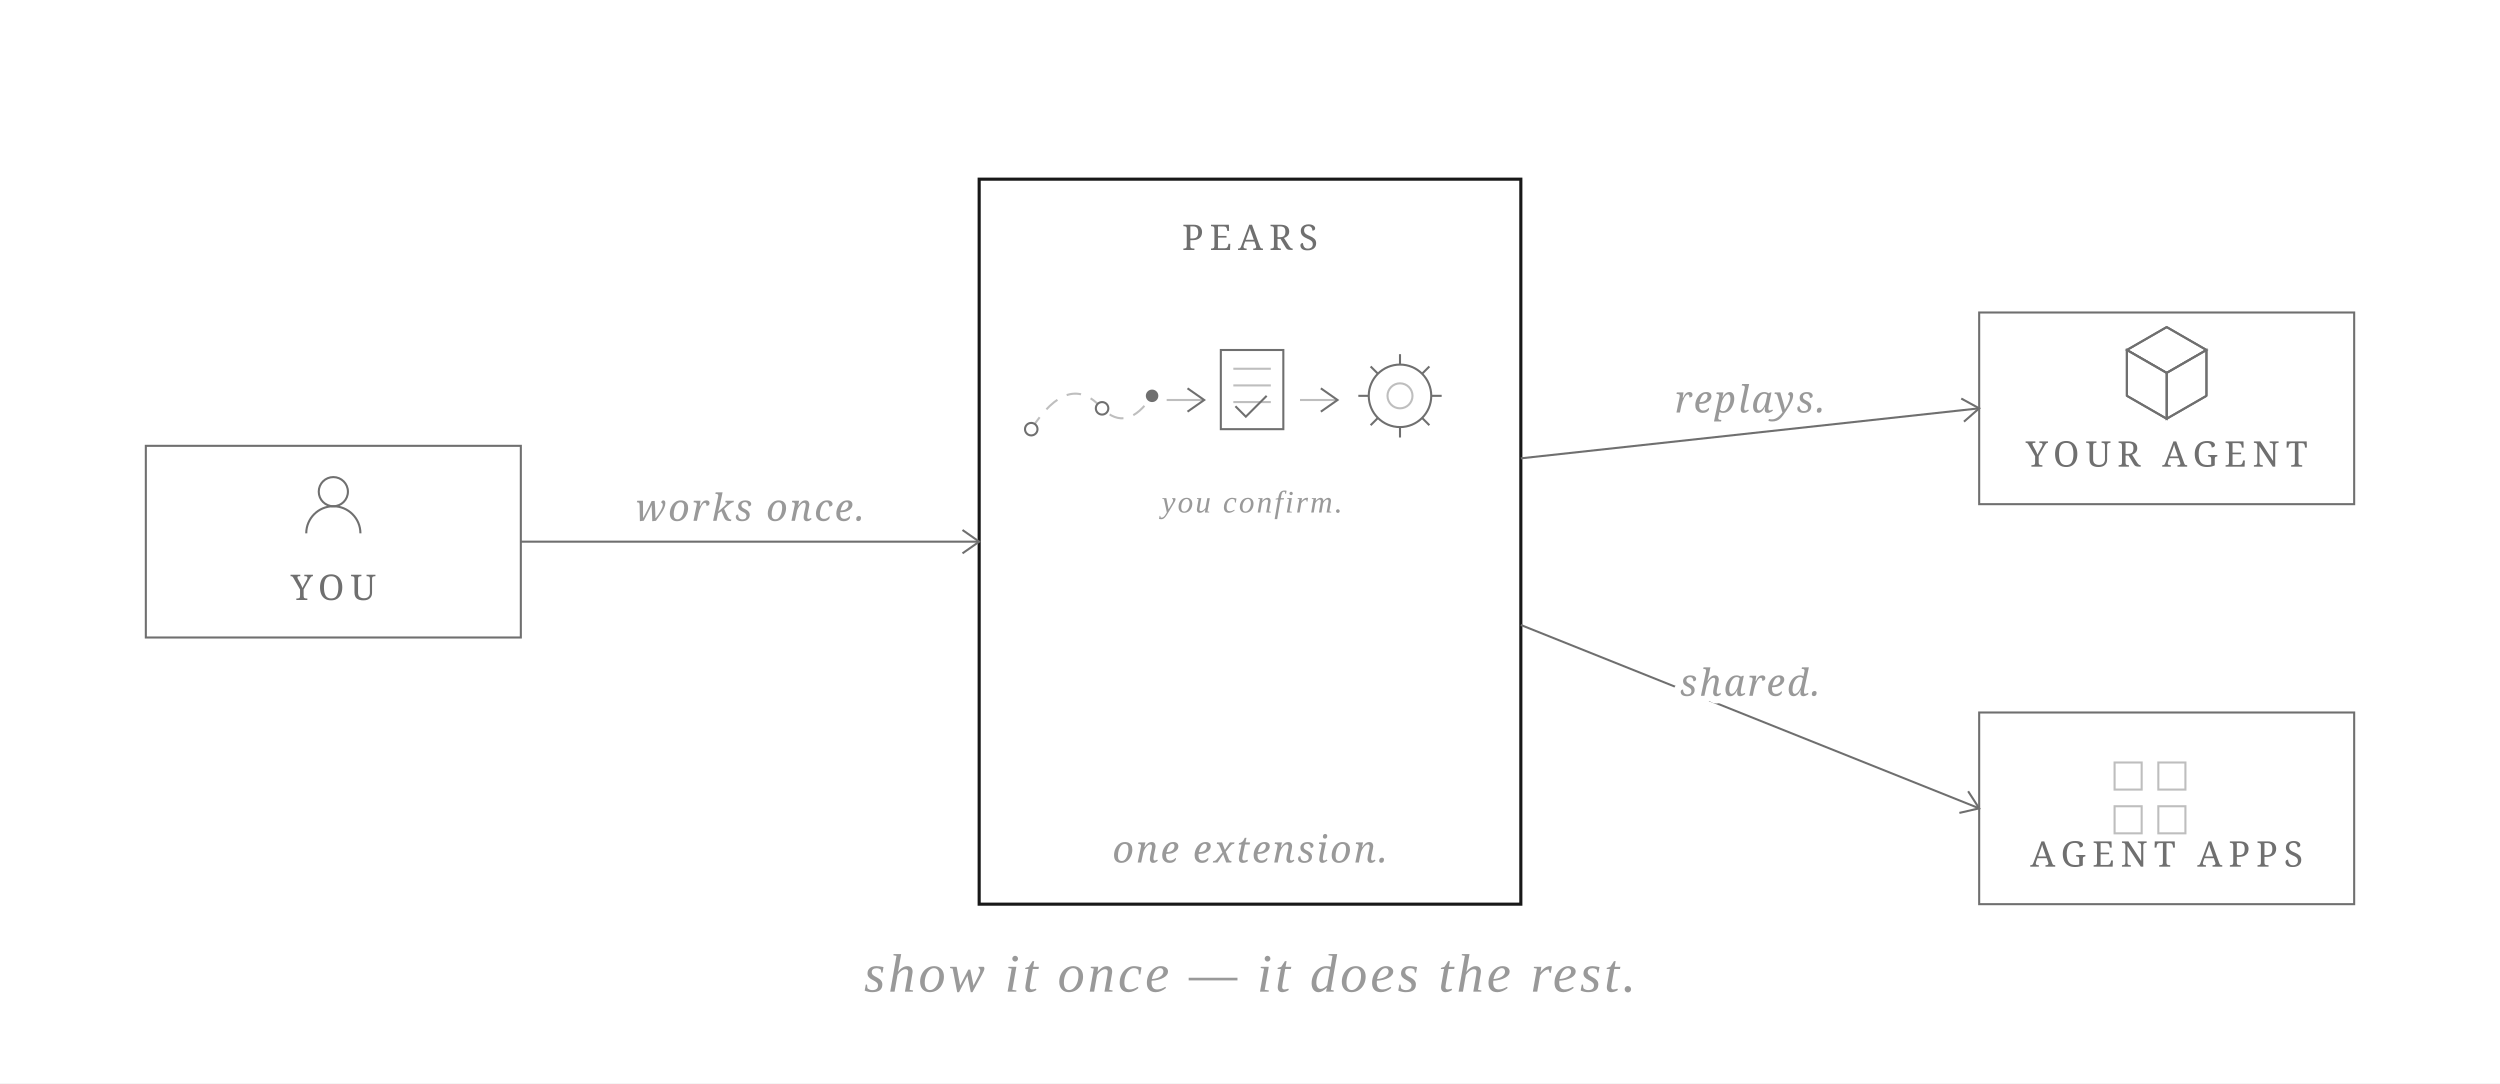
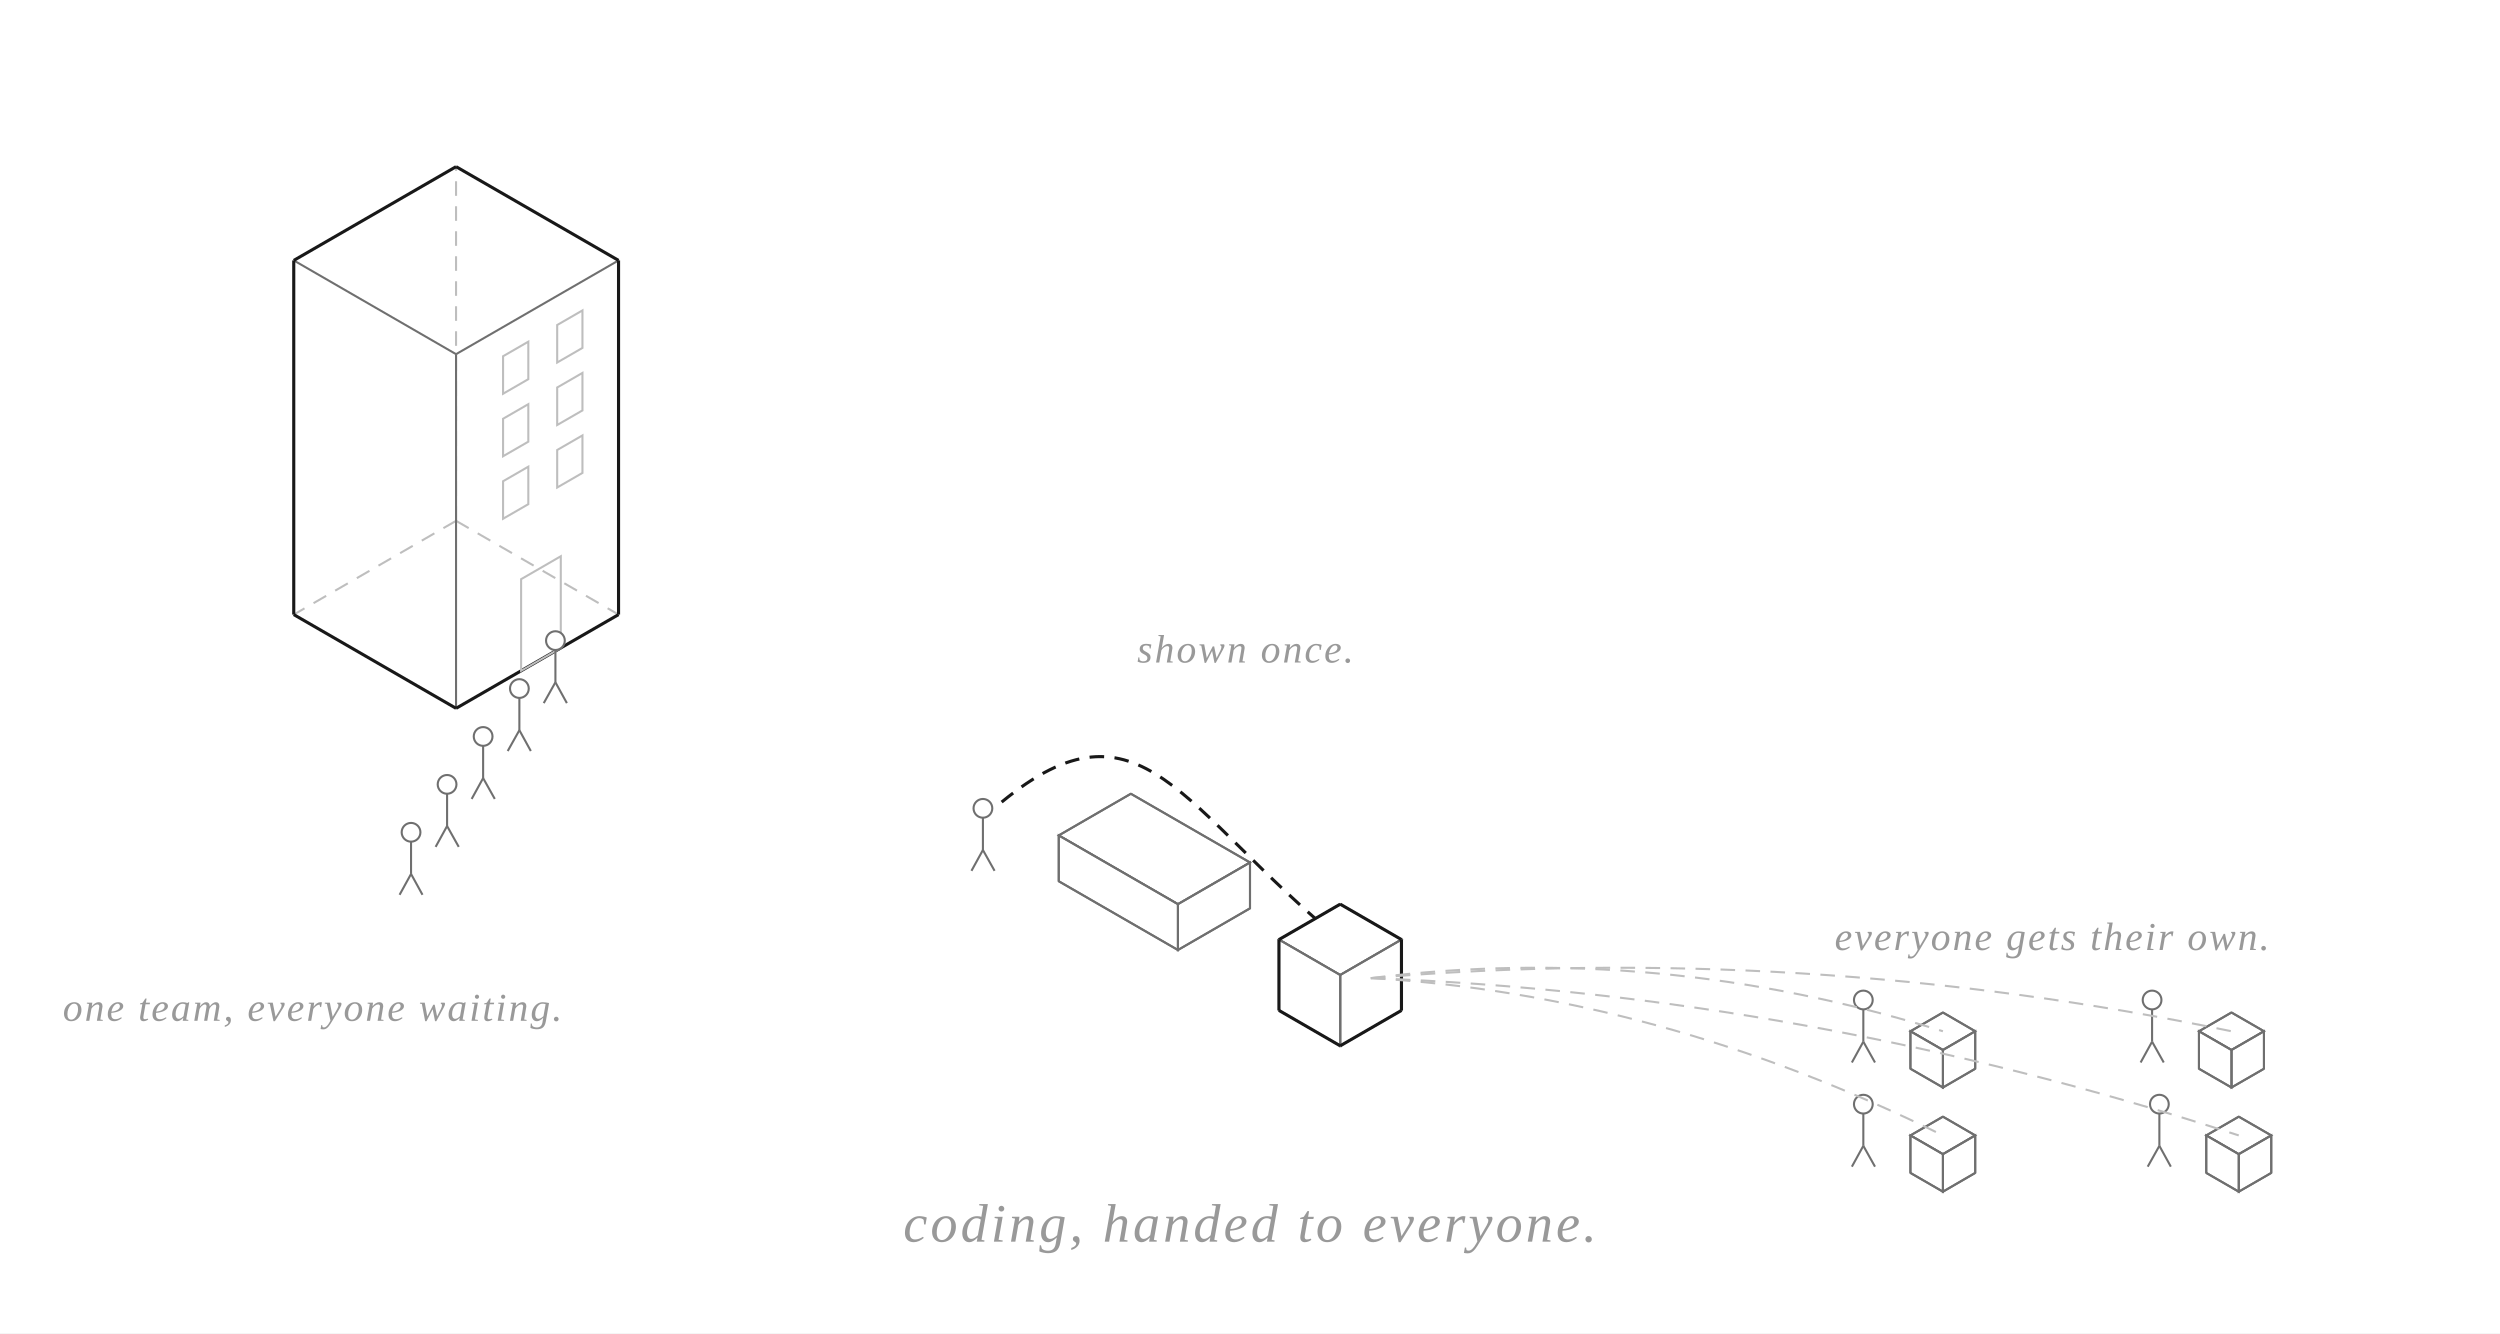
- <svg xmlns="http://www.w3.org/2000/svg" viewBox="0 0 1200 520" width="1200" height="520" role="img">
+ <svg xmlns="http://www.w3.org/2000/svg" viewBox="0 0 1200 640" width="1200" height="640" role="img">
  <style>line,rect,circle,ellipse,path,polyline,polygon{vector-effect:non-scaling-stroke}</style>
-   <rect x="0" y="0" width="1200" height="520" fill="#FFFFFF" />
-   <rect x="70" y="214" width="180" height="92" fill="#FFFFFF" stroke="#6F6F6F" stroke-width="1" />
-   <text x="160.0" y="288" text-anchor="middle" font-family="Garamond, 'EB Garamond', Georgia, serif" font-size="17" letter-spacing="3" paint-order="stroke" stroke="#FFFFFF" stroke-width="7" stroke-linejoin="round" fill="#6F6F6F">YOU</text>
-   <circle cx="160.0" cy="236" r="7" fill="#FFFFFF" stroke="#6F6F6F" stroke-width="1" />
-   <path d="M 147.0 256 A 13 13 0 0 1 173.0 256" fill="none" stroke="#6F6F6F" stroke-width="1" />
-   <rect x="470" y="86" width="260" height="348" fill="#FFFFFF" stroke="#181818" stroke-width="1.5" />
-   <text x="600.0" y="120" text-anchor="middle" font-family="Garamond, 'EB Garamond', Georgia, serif" font-size="17" letter-spacing="3" paint-order="stroke" stroke="#FFFFFF" stroke-width="7" stroke-linejoin="round" fill="#6F6F6F">PEARS</text>
-   <text x="600.0" y="414" text-anchor="middle" font-family="Garamond, 'EB Garamond', Georgia, serif" font-style="italic" font-size="18" letter-spacing="1" paint-order="stroke" stroke="#FFFFFF" stroke-width="7" stroke-linejoin="round" fill="#999999">one extension.</text>
-   <path d="M 495 206 Q 513 178 529 196 Q 541 208 553 190" fill="none" stroke="#BEBEBE" stroke-width="1" stroke-dasharray="7 5" />
-   <circle cx="495" cy="206" r="3" fill="#FFFFFF" stroke="#6F6F6F" stroke-width="1" />
-   <circle cx="529" cy="196" r="3" fill="#FFFFFF" stroke="#6F6F6F" stroke-width="1" />
-   <circle cx="553" cy="190" r="3" fill="#6F6F6F" />
-   <line x1="560" y1="192" x2="578" y2="192" fill="none" stroke="#BEBEBE" stroke-width="1" />
-   <path d="M 570 197.6 L 578 192 L 570 186.4" fill="none" stroke="#6F6F6F" stroke-width="1" />
-   <rect x="586" y="168" width="30" height="38" fill="#FFFFFF" stroke="#6F6F6F" stroke-width="1" />
-   <line x1="592" y1="177" x2="610" y2="177" fill="none" stroke="#BEBEBE" stroke-width="1" />
-   <line x1="592" y1="185" x2="610" y2="185" fill="none" stroke="#BEBEBE" stroke-width="1" />
-   <line x1="592" y1="193" x2="610" y2="193" fill="none" stroke="#BEBEBE" stroke-width="1" />
-   <path d="M 593 195 L 598 200 L 608 190" fill="none" stroke="#6F6F6F" stroke-width="1" />
-   <line x1="624" y1="192" x2="642" y2="192" fill="none" stroke="#BEBEBE" stroke-width="1" />
-   <path d="M 634 197.6 L 642 192 L 634 186.4" fill="none" stroke="#6F6F6F" stroke-width="1" />
-   <circle cx="672" cy="190" r="15" fill="#FFFFFF" stroke="#6F6F6F" stroke-width="1" />
-   <circle cx="672" cy="190" r="6" fill="none" stroke="#BEBEBE" stroke-width="1" />
-   <line x1="687" y1="190" x2="692" y2="190" fill="none" stroke="#6F6F6F" stroke-width="1" />
-   <line x1="682.6" y1="200.6" x2="686.1" y2="204.1" fill="none" stroke="#6F6F6F" stroke-width="1" />
-   <line x1="672" y1="205" x2="672" y2="210" fill="none" stroke="#6F6F6F" stroke-width="1" />
-   <line x1="661.4" y1="200.6" x2="657.9" y2="204.1" fill="none" stroke="#6F6F6F" stroke-width="1" />
-   <line x1="657" y1="190" x2="652" y2="190" fill="none" stroke="#6F6F6F" stroke-width="1" />
-   <line x1="661.4" y1="179.4" x2="657.9" y2="175.9" fill="none" stroke="#6F6F6F" stroke-width="1" />
-   <line x1="672" y1="175" x2="672" y2="170" fill="none" stroke="#6F6F6F" stroke-width="1" />
-   <line x1="682.6" y1="179.4" x2="686.1" y2="175.9" fill="none" stroke="#6F6F6F" stroke-width="1" />
-   <text x="601" y="246" text-anchor="middle" font-family="Garamond, 'EB Garamond', Georgia, 'Times New Roman', serif" font-style="italic" font-size="15" letter-spacing="1" paint-order="stroke" stroke="#FFFFFF" stroke-width="8" stroke-linejoin="round" fill="#999999">you confirm.</text>
-   <rect x="950" y="150" width="180" height="92" fill="#FFFFFF" stroke="#6F6F6F" stroke-width="1" />
-   <text x="1040.0" y="224" text-anchor="middle" font-family="Garamond, 'EB Garamond', Georgia, serif" font-size="17" letter-spacing="3" paint-order="stroke" stroke="#FFFFFF" stroke-width="7" stroke-linejoin="round" fill="#6F6F6F">YOUR AGENT</text>
-   <polygon points="1040,157 1059.1,168 1040,179 1020.9,168" fill="#FFFFFF" stroke="#6F6F6F" stroke-width="1" />
-   <polygon points="1059.1,190 1040,201 1040,179 1059.1,168" fill="#FFFFFF" stroke="#6F6F6F" stroke-width="1" />
-   <polygon points="1020.9,190 1040,201 1040,179 1020.9,168" fill="#FFFFFF" stroke="#6F6F6F" stroke-width="1" />
-   <line x1="1040" y1="201" x2="1040" y2="179" fill="none" stroke="#6F6F6F" stroke-width="1" />
-   <line x1="1059.1" y1="168" x2="1040" y2="179" fill="none" stroke="#6F6F6F" stroke-width="1" />
-   <line x1="1020.9" y1="168" x2="1040" y2="179" fill="none" stroke="#6F6F6F" stroke-width="1" />
-   <line x1="1059.1" y1="190" x2="1040" y2="201" fill="none" stroke="#6F6F6F" stroke-width="1" />
-   <line x1="1020.9" y1="190" x2="1040" y2="201" fill="none" stroke="#6F6F6F" stroke-width="1" />
-   <line x1="1040" y1="157" x2="1059.1" y2="168" fill="none" stroke="#6F6F6F" stroke-width="1" />
-   <line x1="1040" y1="157" x2="1020.9" y2="168" fill="none" stroke="#6F6F6F" stroke-width="1" />
-   <line x1="1059.1" y1="190" x2="1059.1" y2="168" fill="none" stroke="#6F6F6F" stroke-width="1" />
-   <line x1="1020.9" y1="190" x2="1020.9" y2="168" fill="none" stroke="#6F6F6F" stroke-width="1" />
-   <rect x="950" y="342" width="180" height="92" fill="#FFFFFF" stroke="#6F6F6F" stroke-width="1" />
-   <text x="1040.0" y="416" text-anchor="middle" font-family="Garamond, 'EB Garamond', Georgia, serif" font-size="17" letter-spacing="3" paint-order="stroke" stroke="#FFFFFF" stroke-width="7" stroke-linejoin="round" fill="#6F6F6F">AGENT APPS</text>
-   <rect x="1015.0" y="366" width="13" height="13" fill="#FFFFFF" stroke="#BEBEBE" stroke-width="1" />
-   <rect x="1036.0" y="366" width="13" height="13" fill="#FFFFFF" stroke="#BEBEBE" stroke-width="1" />
-   <rect x="1015.0" y="387" width="13" height="13" fill="#FFFFFF" stroke="#BEBEBE" stroke-width="1" />
-   <rect x="1036.0" y="387" width="13" height="13" fill="#FFFFFF" stroke="#BEBEBE" stroke-width="1" />
-   <line x1="250" y1="260" x2="470" y2="260" fill="none" stroke="#6F6F6F" stroke-width="1" />
-   <path d="M 462 265.6 L 470 260 L 462 254.4" fill="none" stroke="#6F6F6F" stroke-width="1" />
-   <text x="360" y="250" text-anchor="middle" font-family="Garamond, 'EB Garamond', Georgia, serif" font-style="italic" font-size="18" letter-spacing="1" paint-order="stroke" stroke="#FFFFFF" stroke-width="7" stroke-linejoin="round" fill="#999999">works once.</text>
-   <line x1="730" y1="220" x2="950" y2="196" fill="none" stroke="#6F6F6F" stroke-width="1" />
-   <path d="M 942.7 202.4 L 950 196 L 941.4 191.3" fill="none" stroke="#6F6F6F" stroke-width="1" />
-   <text x="840" y="198" text-anchor="middle" font-family="Garamond, 'EB Garamond', Georgia, serif" font-style="italic" font-size="18" letter-spacing="1" paint-order="stroke" stroke="#FFFFFF" stroke-width="7" stroke-linejoin="round" fill="#999999">replays.</text>
-   <line x1="730" y1="300" x2="950" y2="388" fill="none" stroke="#6F6F6F" stroke-width="1" />
-   <path d="M 940.5 390.2 L 950 388 L 944.7 379.8" fill="none" stroke="#6F6F6F" stroke-width="1" />
-   <text x="840" y="334" text-anchor="middle" font-family="Garamond, 'EB Garamond', Georgia, serif" font-style="italic" font-size="18" letter-spacing="1" paint-order="stroke" stroke="#FFFFFF" stroke-width="7" stroke-linejoin="round" fill="#999999">shared.</text>
-   <text x="600" y="476" text-anchor="middle" font-family="Garamond, 'EB Garamond', Georgia, 'Times New Roman', serif" font-style="italic" font-size="26" letter-spacing="1.5" paint-order="stroke" stroke="#FFFFFF" stroke-width="8" stroke-linejoin="round" fill="#999999">show it once — it does the rest.</text>
+   <rect x="0" y="0" width="1200" height="640" fill="#FFFFFF" />
+   <line x1="218.9" y1="250" x2="141" y2="295" fill="none" stroke="#BEBEBE" stroke-width="1" stroke-dasharray="7 5" />
+   <line x1="218.9" y1="250" x2="296.9" y2="295" fill="none" stroke="#BEBEBE" stroke-width="1" stroke-dasharray="7 5" />
+   <line x1="218.9" y1="250" x2="218.9" y2="80" fill="none" stroke="#BEBEBE" stroke-width="1" stroke-dasharray="7 5" />
+   <line x1="218.9" y1="340" x2="218.9" y2="170" fill="none" stroke="#6F6F6F" stroke-width="1" />
+   <line x1="296.9" y1="125" x2="218.9" y2="170" fill="none" stroke="#6F6F6F" stroke-width="1" />
+   <line x1="141" y1="125" x2="218.9" y2="170" fill="none" stroke="#6F6F6F" stroke-width="1" />
+   <line x1="296.9" y1="295" x2="218.9" y2="340" fill="none" stroke="#181818" stroke-width="1.5" />
+   <line x1="141" y1="295" x2="218.9" y2="340" fill="none" stroke="#181818" stroke-width="1.5" />
+   <line x1="218.9" y1="80" x2="296.9" y2="125" fill="none" stroke="#181818" stroke-width="1.5" />
+   <line x1="218.9" y1="80" x2="141" y2="125" fill="none" stroke="#181818" stroke-width="1.5" />
+   <line x1="296.9" y1="295" x2="296.9" y2="125" fill="none" stroke="#181818" stroke-width="1.5" />
+   <line x1="141" y1="295" x2="141" y2="125" fill="none" stroke="#181818" stroke-width="1.5" />
+   <g transform="matrix(-0.866,0.5,0,1,286.5,145)">
+     <rect x="8" y="0" width="14" height="18" fill="none" stroke="#BEBEBE" stroke-width="1" />
+     <rect x="38" y="0" width="14" height="18" fill="none" stroke="#BEBEBE" stroke-width="1" />
+     <rect x="8" y="30" width="14" height="18" fill="none" stroke="#BEBEBE" stroke-width="1" />
+     <rect x="38" y="30" width="14" height="18" fill="none" stroke="#BEBEBE" stroke-width="1" />
+     <rect x="8" y="60" width="14" height="18" fill="none" stroke="#BEBEBE" stroke-width="1" />
+     <rect x="38" y="60" width="14" height="18" fill="none" stroke="#BEBEBE" stroke-width="1" />
+     <rect x="20" y="112" width="22" height="44" fill="none" stroke="#BEBEBE" stroke-width="1" />
+   </g>
+   <circle cx="266.6" cy="307.5" r="4.5" fill="#FFFFFF" stroke="#6F6F6F" stroke-width="1" />
+   <line x1="266.6" y1="312" x2="266.6" y2="327.5" fill="none" stroke="#6F6F6F" stroke-width="1" />
+   <line x1="266.6" y1="327.5" x2="272.1" y2="337.5" fill="none" stroke="#6F6F6F" stroke-width="1" />
+   <line x1="266.6" y1="327.5" x2="261" y2="337.5" fill="none" stroke="#6F6F6F" stroke-width="1" />
+   <circle cx="249.3" cy="330.5" r="4.5" fill="#FFFFFF" stroke="#6F6F6F" stroke-width="1" />
+   <line x1="249.3" y1="335" x2="249.3" y2="350.5" fill="none" stroke="#6F6F6F" stroke-width="1" />
+   <line x1="249.3" y1="350.5" x2="254.8" y2="360.5" fill="none" stroke="#6F6F6F" stroke-width="1" />
+   <line x1="249.3" y1="350.5" x2="243.7" y2="360.5" fill="none" stroke="#6F6F6F" stroke-width="1" />
+   <circle cx="231.9" cy="353.5" r="4.5" fill="#FFFFFF" stroke="#6F6F6F" stroke-width="1" />
+   <line x1="231.9" y1="358" x2="231.9" y2="373.5" fill="none" stroke="#6F6F6F" stroke-width="1" />
+   <line x1="231.9" y1="373.5" x2="237.5" y2="383.5" fill="none" stroke="#6F6F6F" stroke-width="1" />
+   <line x1="231.9" y1="373.5" x2="226.4" y2="383.5" fill="none" stroke="#6F6F6F" stroke-width="1" />
+   <circle cx="214.6" cy="376.5" r="4.5" fill="#FFFFFF" stroke="#6F6F6F" stroke-width="1" />
+   <line x1="214.6" y1="381" x2="214.6" y2="396.5" fill="none" stroke="#6F6F6F" stroke-width="1" />
+   <line x1="214.6" y1="396.5" x2="220.2" y2="406.5" fill="none" stroke="#6F6F6F" stroke-width="1" />
+   <line x1="214.6" y1="396.5" x2="209.1" y2="406.5" fill="none" stroke="#6F6F6F" stroke-width="1" />
+   <circle cx="197.3" cy="399.5" r="4.5" fill="#FFFFFF" stroke="#6F6F6F" stroke-width="1" />
+   <line x1="197.3" y1="404" x2="197.3" y2="419.5" fill="none" stroke="#6F6F6F" stroke-width="1" />
+   <line x1="197.3" y1="419.5" x2="202.8" y2="429.5" fill="none" stroke="#6F6F6F" stroke-width="1" />
+   <line x1="197.3" y1="419.5" x2="191.8" y2="429.5" fill="none" stroke="#6F6F6F" stroke-width="1" />
+   <text x="150" y="490" text-anchor="middle" font-family="Garamond, 'EB Garamond', Georgia, 'Times New Roman', serif" font-style="italic" font-size="19" letter-spacing="1" paint-order="stroke" stroke="#FFFFFF" stroke-width="8" stroke-linejoin="round" fill="#999999">one team, everyone waiting.</text>
+   <polygon points="542.8,381 600,414 565.4,434 508.2,401" fill="#FFFFFF" stroke="#6F6F6F" stroke-width="1" />
+   <polygon points="600,436 565.4,456 565.4,434 600,414" fill="#FFFFFF" stroke="#6F6F6F" stroke-width="1" />
+   <polygon points="508.2,423 565.4,456 565.4,434 508.2,401" fill="#FFFFFF" stroke="#6F6F6F" stroke-width="1" />
+   <line x1="565.4" y1="456" x2="565.4" y2="434" fill="none" stroke="#6F6F6F" stroke-width="1" />
+   <line x1="600" y1="414" x2="565.4" y2="434" fill="none" stroke="#6F6F6F" stroke-width="1" />
+   <line x1="508.2" y1="401" x2="565.4" y2="434" fill="none" stroke="#6F6F6F" stroke-width="1" />
+   <line x1="600" y1="436" x2="565.4" y2="456" fill="none" stroke="#6F6F6F" stroke-width="1" />
+   <line x1="508.2" y1="423" x2="565.4" y2="456" fill="none" stroke="#6F6F6F" stroke-width="1" />
+   <line x1="542.8" y1="381" x2="600" y2="414" fill="none" stroke="#6F6F6F" stroke-width="1" />
+   <line x1="542.8" y1="381" x2="508.2" y2="401" fill="none" stroke="#6F6F6F" stroke-width="1" />
+   <line x1="600" y1="436" x2="600" y2="414" fill="none" stroke="#6F6F6F" stroke-width="1" />
+   <line x1="508.2" y1="423" x2="508.2" y2="401" fill="none" stroke="#6F6F6F" stroke-width="1" />
+   <circle cx="471.8" cy="388" r="4.5" fill="#FFFFFF" stroke="#6F6F6F" stroke-width="1" />
+   <line x1="471.8" y1="392.5" x2="471.8" y2="408" fill="none" stroke="#6F6F6F" stroke-width="1" />
+   <line x1="471.8" y1="408" x2="477.4" y2="418" fill="none" stroke="#6F6F6F" stroke-width="1" />
+   <line x1="471.8" y1="408" x2="466.3" y2="418" fill="none" stroke="#6F6F6F" stroke-width="1" />
+   <path d="M 480.8 385 C 547.8 330 567.3 389 643.3 451" fill="none" stroke="#181818" stroke-width="1.5" stroke-dasharray="7 5" />
+   <polygon points="643.3,434 672.7,451 643.3,468 613.9,451" fill="#FFFFFF" stroke="#6F6F6F" stroke-width="1" />
+   <polygon points="672.7,485 643.3,502 643.3,468 672.7,451" fill="#FFFFFF" stroke="#6F6F6F" stroke-width="1" />
+   <polygon points="613.9,485 643.3,502 643.3,468 613.9,451" fill="#FFFFFF" stroke="#6F6F6F" stroke-width="1" />
+   <line x1="643.3" y1="502" x2="643.3" y2="468" fill="none" stroke="#6F6F6F" stroke-width="1" />
+   <line x1="672.7" y1="451" x2="643.3" y2="468" fill="none" stroke="#6F6F6F" stroke-width="1" />
+   <line x1="613.9" y1="451" x2="643.3" y2="468" fill="none" stroke="#6F6F6F" stroke-width="1" />
+   <line x1="672.7" y1="485" x2="643.3" y2="502" fill="none" stroke="#181818" stroke-width="1.5" />
+   <line x1="613.9" y1="485" x2="643.3" y2="502" fill="none" stroke="#181818" stroke-width="1.5" />
+   <line x1="643.3" y1="434" x2="672.7" y2="451" fill="none" stroke="#181818" stroke-width="1.5" />
+   <line x1="643.3" y1="434" x2="613.9" y2="451" fill="none" stroke="#181818" stroke-width="1.5" />
+   <line x1="672.7" y1="485" x2="672.7" y2="451" fill="none" stroke="#181818" stroke-width="1.5" />
+   <line x1="613.9" y1="485" x2="613.9" y2="451" fill="none" stroke="#181818" stroke-width="1.5" />
+   <text x="545.828" y="318.0" text-anchor="start" font-family="Garamond, 'EB Garamond', Georgia, 'Times New Roman', serif" font-style="italic" font-size="19" letter-spacing="1" paint-order="stroke" stroke="#FFFFFF" stroke-width="8" stroke-linejoin="round" fill="#999999">shown once.</text>
+   <circle cx="894.4" cy="480" r="4.5" fill="#FFFFFF" stroke="#6F6F6F" stroke-width="1" />
+   <line x1="894.4" y1="484.5" x2="894.4" y2="500" fill="none" stroke="#6F6F6F" stroke-width="1" />
+   <line x1="894.4" y1="500" x2="900" y2="510" fill="none" stroke="#6F6F6F" stroke-width="1" />
+   <line x1="894.4" y1="500" x2="888.9" y2="510" fill="none" stroke="#6F6F6F" stroke-width="1" />
+   <polygon points="932.6,486 948.1,495 932.6,504 917,495" fill="#FFFFFF" stroke="#6F6F6F" stroke-width="1" />
+   <polygon points="948.1,513 932.6,522 932.6,504 948.1,495" fill="#FFFFFF" stroke="#6F6F6F" stroke-width="1" />
+   <polygon points="917,513 932.6,522 932.6,504 917,495" fill="#FFFFFF" stroke="#6F6F6F" stroke-width="1" />
+   <line x1="932.6" y1="522" x2="932.6" y2="504" fill="none" stroke="#6F6F6F" stroke-width="1" />
+   <line x1="948.1" y1="495" x2="932.6" y2="504" fill="none" stroke="#6F6F6F" stroke-width="1" />
+   <line x1="917" y1="495" x2="932.6" y2="504" fill="none" stroke="#6F6F6F" stroke-width="1" />
+   <line x1="948.1" y1="513" x2="932.6" y2="522" fill="none" stroke="#6F6F6F" stroke-width="1" />
+   <line x1="917" y1="513" x2="932.6" y2="522" fill="none" stroke="#6F6F6F" stroke-width="1" />
+   <line x1="932.6" y1="486" x2="948.1" y2="495" fill="none" stroke="#6F6F6F" stroke-width="1" />
+   <line x1="932.6" y1="486" x2="917" y2="495" fill="none" stroke="#6F6F6F" stroke-width="1" />
+   <line x1="948.1" y1="513" x2="948.1" y2="495" fill="none" stroke="#6F6F6F" stroke-width="1" />
+   <line x1="917" y1="513" x2="917" y2="495" fill="none" stroke="#6F6F6F" stroke-width="1" />
+   <path d="M 658 469.5 Q 795.3 452.2 932.6 495" fill="none" stroke="#BEBEBE" stroke-width="1" stroke-dasharray="7 5" />
+   <circle cx="1033" cy="480" r="4.5" fill="#FFFFFF" stroke="#6F6F6F" stroke-width="1" />
+   <line x1="1033" y1="484.5" x2="1033" y2="500" fill="none" stroke="#6F6F6F" stroke-width="1" />
+   <line x1="1033" y1="500" x2="1038.6" y2="510" fill="none" stroke="#6F6F6F" stroke-width="1" />
+   <line x1="1033" y1="500" x2="1027.5" y2="510" fill="none" stroke="#6F6F6F" stroke-width="1" />
+   <polygon points="1071.1,486 1086.7,495 1071.1,504 1055.5,495" fill="#FFFFFF" stroke="#6F6F6F" stroke-width="1" />
+   <polygon points="1086.7,513 1071.1,522 1071.1,504 1086.7,495" fill="#FFFFFF" stroke="#6F6F6F" stroke-width="1" />
+   <polygon points="1055.5,513 1071.1,522 1071.1,504 1055.5,495" fill="#FFFFFF" stroke="#6F6F6F" stroke-width="1" />
+   <line x1="1071.1" y1="522" x2="1071.1" y2="504" fill="none" stroke="#6F6F6F" stroke-width="1" />
+   <line x1="1086.7" y1="495" x2="1071.1" y2="504" fill="none" stroke="#6F6F6F" stroke-width="1" />
+   <line x1="1055.5" y1="495" x2="1071.1" y2="504" fill="none" stroke="#6F6F6F" stroke-width="1" />
+   <line x1="1086.7" y1="513" x2="1071.1" y2="522" fill="none" stroke="#6F6F6F" stroke-width="1" />
+   <line x1="1055.5" y1="513" x2="1071.1" y2="522" fill="none" stroke="#6F6F6F" stroke-width="1" />
+   <line x1="1071.1" y1="486" x2="1086.7" y2="495" fill="none" stroke="#6F6F6F" stroke-width="1" />
+   <line x1="1071.1" y1="486" x2="1055.5" y2="495" fill="none" stroke="#6F6F6F" stroke-width="1" />
+   <line x1="1086.7" y1="513" x2="1086.7" y2="495" fill="none" stroke="#6F6F6F" stroke-width="1" />
+   <line x1="1055.5" y1="513" x2="1055.5" y2="495" fill="none" stroke="#6F6F6F" stroke-width="1" />
+   <path d="M 658 469.5 Q 864.6 452.2 1071.1 495" fill="none" stroke="#BEBEBE" stroke-width="1" stroke-dasharray="7 5" />
+   <circle cx="894.4" cy="530" r="4.5" fill="#FFFFFF" stroke="#6F6F6F" stroke-width="1" />
+   <line x1="894.4" y1="534.5" x2="894.4" y2="550" fill="none" stroke="#6F6F6F" stroke-width="1" />
+   <line x1="894.4" y1="550" x2="900" y2="560" fill="none" stroke="#6F6F6F" stroke-width="1" />
+   <line x1="894.4" y1="550" x2="888.9" y2="560" fill="none" stroke="#6F6F6F" stroke-width="1" />
+   <polygon points="932.6,536 948.1,545 932.6,554 917,545" fill="#FFFFFF" stroke="#6F6F6F" stroke-width="1" />
+   <polygon points="948.1,563 932.6,572 932.6,554 948.1,545" fill="#FFFFFF" stroke="#6F6F6F" stroke-width="1" />
+   <polygon points="917,563 932.6,572 932.6,554 917,545" fill="#FFFFFF" stroke="#6F6F6F" stroke-width="1" />
+   <line x1="932.6" y1="572" x2="932.6" y2="554" fill="none" stroke="#6F6F6F" stroke-width="1" />
+   <line x1="948.1" y1="545" x2="932.6" y2="554" fill="none" stroke="#6F6F6F" stroke-width="1" />
+   <line x1="917" y1="545" x2="932.6" y2="554" fill="none" stroke="#6F6F6F" stroke-width="1" />
+   <line x1="948.1" y1="563" x2="932.6" y2="572" fill="none" stroke="#6F6F6F" stroke-width="1" />
+   <line x1="917" y1="563" x2="932.6" y2="572" fill="none" stroke="#6F6F6F" stroke-width="1" />
+   <line x1="932.6" y1="536" x2="948.1" y2="545" fill="none" stroke="#6F6F6F" stroke-width="1" />
+   <line x1="932.6" y1="536" x2="917" y2="545" fill="none" stroke="#6F6F6F" stroke-width="1" />
+   <line x1="948.1" y1="563" x2="948.1" y2="545" fill="none" stroke="#6F6F6F" stroke-width="1" />
+   <line x1="917" y1="563" x2="917" y2="545" fill="none" stroke="#6F6F6F" stroke-width="1" />
+   <path d="M 658 469.5 Q 795.3 477.2 932.6 545" fill="none" stroke="#BEBEBE" stroke-width="1" stroke-dasharray="7 5" />
+   <circle cx="1036.5" cy="530" r="4.5" fill="#FFFFFF" stroke="#6F6F6F" stroke-width="1" />
+   <line x1="1036.5" y1="534.5" x2="1036.5" y2="550" fill="none" stroke="#6F6F6F" stroke-width="1" />
+   <line x1="1036.5" y1="550" x2="1042" y2="560" fill="none" stroke="#6F6F6F" stroke-width="1" />
+   <line x1="1036.5" y1="550" x2="1030.9" y2="560" fill="none" stroke="#6F6F6F" stroke-width="1" />
+   <polygon points="1074.6,536 1090.2,545 1074.6,554 1059,545" fill="#FFFFFF" stroke="#6F6F6F" stroke-width="1" />
+   <polygon points="1090.2,563 1074.6,572 1074.6,554 1090.2,545" fill="#FFFFFF" stroke="#6F6F6F" stroke-width="1" />
+   <polygon points="1059,563 1074.6,572 1074.6,554 1059,545" fill="#FFFFFF" stroke="#6F6F6F" stroke-width="1" />
+   <line x1="1074.6" y1="572" x2="1074.6" y2="554" fill="none" stroke="#6F6F6F" stroke-width="1" />
+   <line x1="1090.2" y1="545" x2="1074.6" y2="554" fill="none" stroke="#6F6F6F" stroke-width="1" />
+   <line x1="1059" y1="545" x2="1074.6" y2="554" fill="none" stroke="#6F6F6F" stroke-width="1" />
+   <line x1="1090.2" y1="563" x2="1074.6" y2="572" fill="none" stroke="#6F6F6F" stroke-width="1" />
+   <line x1="1059" y1="563" x2="1074.6" y2="572" fill="none" stroke="#6F6F6F" stroke-width="1" />
+   <line x1="1074.6" y1="536" x2="1090.2" y2="545" fill="none" stroke="#6F6F6F" stroke-width="1" />
+   <line x1="1074.6" y1="536" x2="1059" y2="545" fill="none" stroke="#6F6F6F" stroke-width="1" />
+   <line x1="1090.2" y1="563" x2="1090.2" y2="545" fill="none" stroke="#6F6F6F" stroke-width="1" />
+   <line x1="1059" y1="563" x2="1059" y2="545" fill="none" stroke="#6F6F6F" stroke-width="1" />
+   <path d="M 658 469.5 Q 866.3 477.2 1074.6 545" fill="none" stroke="#BEBEBE" stroke-width="1" stroke-dasharray="7 5" />
+   <text x="985" y="456" text-anchor="middle" font-family="Garamond, 'EB Garamond', Georgia, 'Times New Roman', serif" font-style="italic" font-size="19" letter-spacing="1" paint-order="stroke" stroke="#FFFFFF" stroke-width="8" stroke-linejoin="round" fill="#999999">everyone gets their own.</text>
+   <text x="600" y="596" text-anchor="middle" font-family="Garamond, 'EB Garamond', Georgia, 'Times New Roman', serif" font-style="italic" font-size="26" letter-spacing="1.5" paint-order="stroke" stroke="#FFFFFF" stroke-width="8" stroke-linejoin="round" fill="#999999">coding, handed to everyone.</text>
</svg>
